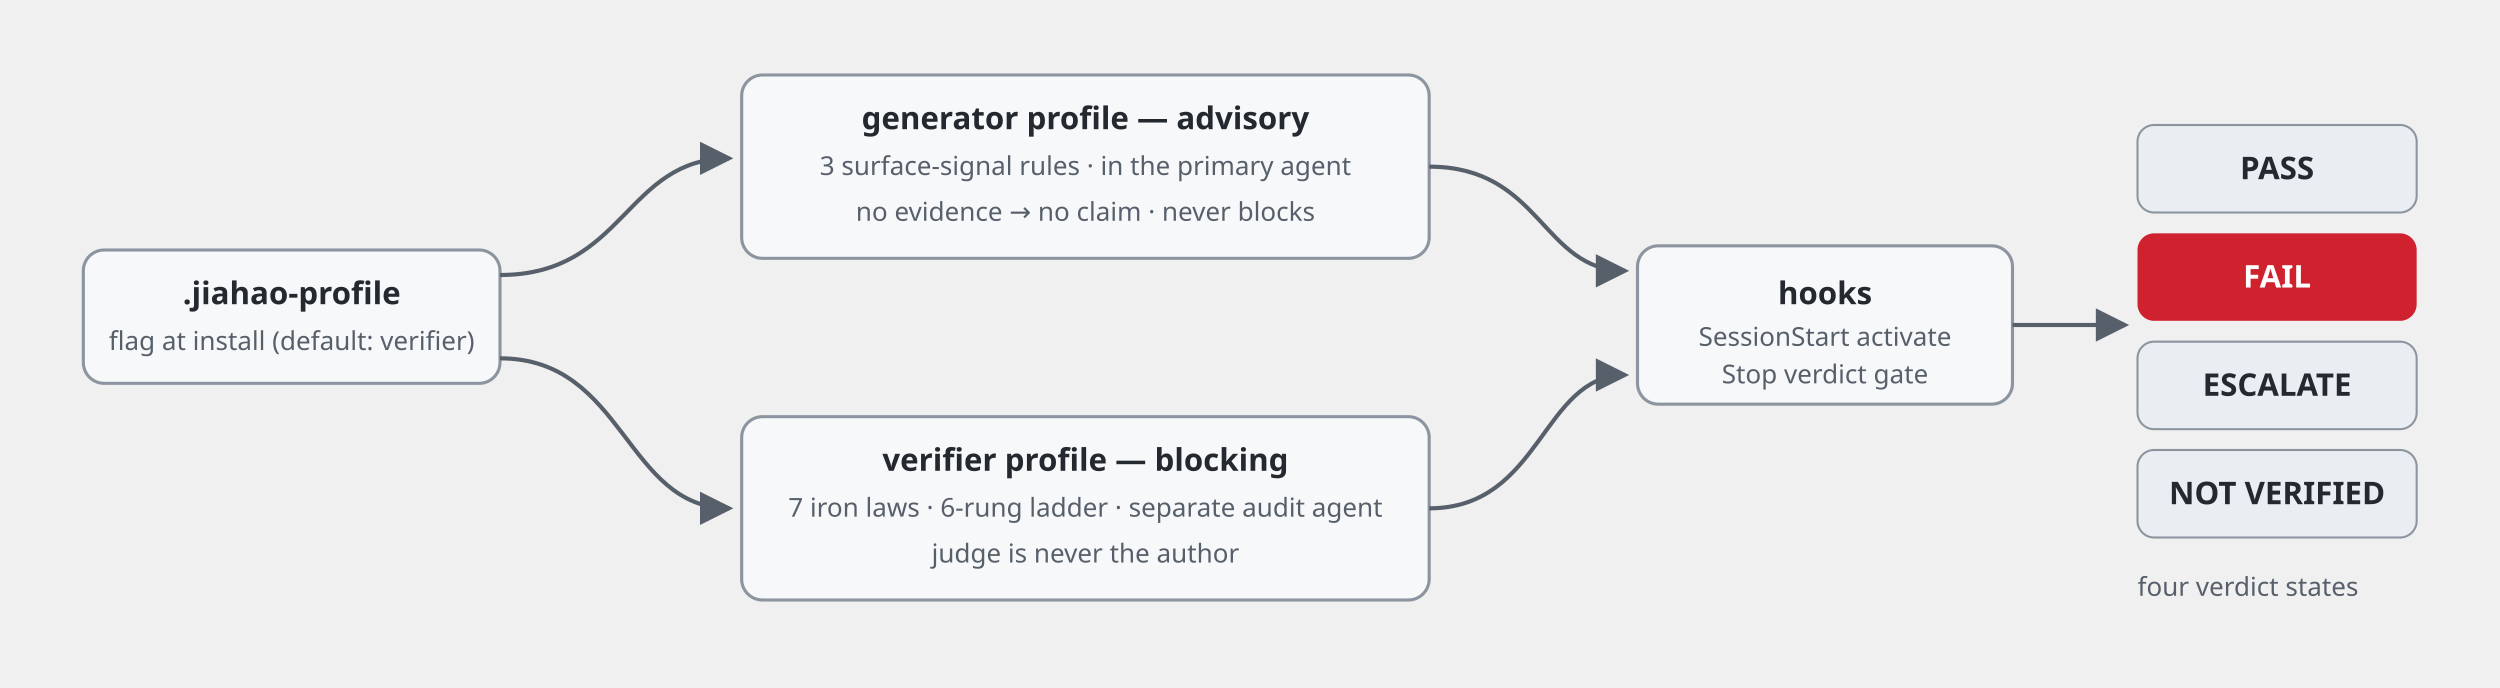
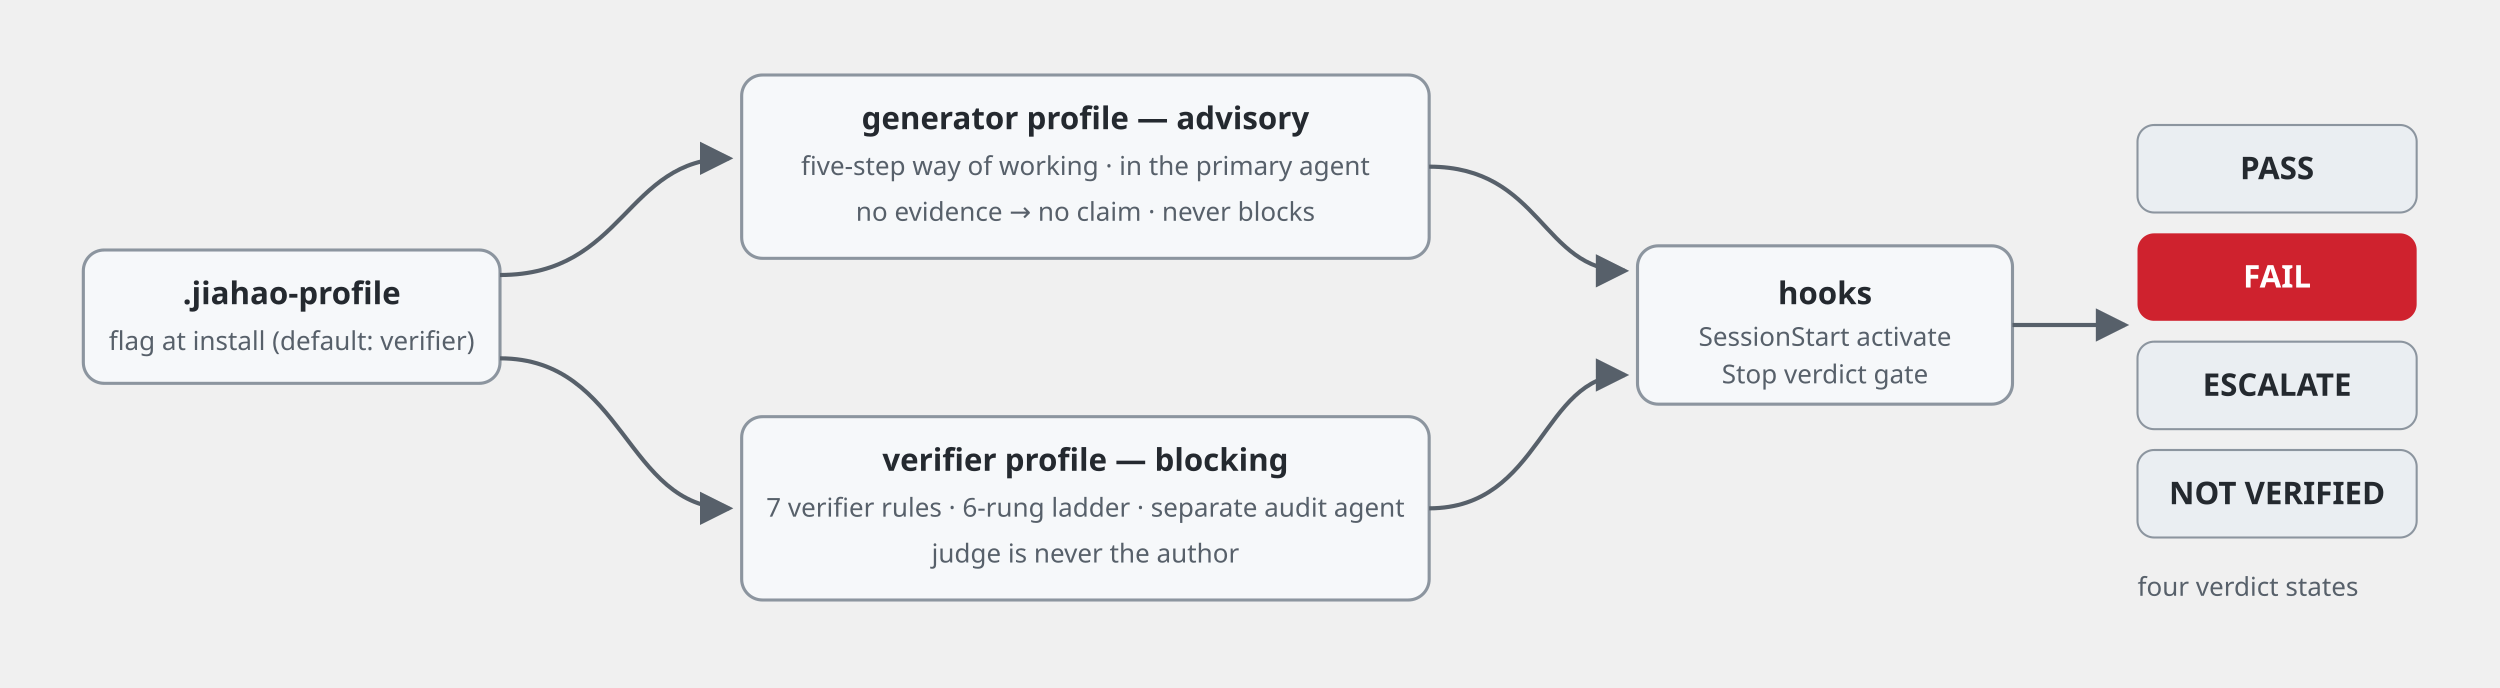
<svg xmlns="http://www.w3.org/2000/svg" viewBox="0 0 1200 330" role="img" aria-labelledby="t d">
  <style>
    .ink{fill:#24292f}.mut{fill:#57606a}.box{fill:#f6f8fa;stroke:#8c959f;stroke-width:1.5}
    .seam{stroke:#24292f;stroke-width:2}.acc{fill:#cf222e}.accT{fill:#cf222e;font-weight:600}
    .rung{fill:#eaeef2;stroke:#8c959f}.lbl{font:600 15px system-ui,Segoe UI,sans-serif;fill:#24292f}
    .sml{font:400 12.5px system-ui,Segoe UI,sans-serif;fill:#57606a}
    .ttl{font:700 20px system-ui,Segoe UI,sans-serif;fill:#24292f}
    .mono{font:500 13px Consolas,monospace;fill:#24292f}
    .arr{stroke:#57606a;stroke-width:2;fill:none;marker-end:url(#ah)}
    .pill{fill:#eaeef2;stroke:#8c959f}
    @media (prefers-color-scheme: dark){
      .ink{fill:#e6edf3}.mut{fill:#8b949e}.box{fill:#161b22;stroke:#30363d}
      .seam{stroke:#e6edf3}.acc{fill:#f85149}.accT{fill:#f85149}
      .rung{fill:#21262d;stroke:#30363d}.lbl{fill:#e6edf3}.sml{fill:#8b949e}.ttl{fill:#e6edf3}
      .mono{fill:#e6edf3}.arr{stroke:#8b949e}.pill{fill:#21262d;stroke:#30363d}
    }
  </style>
  <defs>
    <marker id="ah" markerWidth="8" markerHeight="8" refX="7" refY="4" orient="auto">
      <path d="M0,0 L8,4 L0,8 Z" fill="#57606a" />
    </marker>
  </defs>
  <rect x="40" y="120" width="200" height="64" rx="10" class="box" />
  <text x="140" y="146" text-anchor="middle" class="lbl">.jiahao-profile</text>
  <text x="140" y="168" text-anchor="middle" class="sml">flag at install (default: verifier)</text>
  <path d="M240 132 C 300 132 300 76 350 76" class="arr" />
  <path d="M240 172 C 300 172 300 244 350 244" class="arr" />
  <rect x="356" y="36" width="330" height="88" rx="10" class="box" />
  <text x="521" y="62" text-anchor="middle" class="lbl">generator profile — advisory</text>
-   <text x="521" y="84" text-anchor="middle" class="sml">3 surface-signal rules · in the primary agent</text>
+   <text x="521" y="84" text-anchor="middle" class="sml">five-step way of working · in the primary agent</text>
  <text x="521" y="106" text-anchor="middle" class="sml">no evidence → no claim · never blocks</text>
  <rect x="356" y="200" width="330" height="88" rx="10" class="box" />
  <text x="521" y="226" text-anchor="middle" class="lbl">verifier profile — blocking</text>
-   <text x="521" y="248" text-anchor="middle" class="sml">7 iron laws · 6-rung ladder · separate audit agent</text>
+   <text x="521" y="248" text-anchor="middle" class="sml">7 verifier rules · 6-rung ladder · separate audit agent</text>
  <text x="521" y="270" text-anchor="middle" class="sml">judge is never the author</text>
  <path d="M686 80 C 740 80 740 130 780 130" class="arr" />
  <path d="M686 244 C 740 244 740 180 780 180" class="arr" />
  <rect x="786" y="118" width="180" height="76" rx="10" class="box" />
  <text x="876" y="146" text-anchor="middle" class="lbl">hooks</text>
  <text x="876" y="166" text-anchor="middle" class="sml">SessionStart activate</text>
  <text x="876" y="184" text-anchor="middle" class="sml">Stop verdict gate</text>
  <path d="M966 156 L 1020 156" class="arr" />
  <g>
    <rect x="1026" y="60" width="134" height="42" rx="8" class="rung" />
    <text x="1093" y="86" text-anchor="middle" class="lbl">PASS</text>
    <rect x="1026" y="112" width="134" height="42" rx="8" class="acc" />
    <text x="1093" y="138" text-anchor="middle" fill="#fff" font-weight="600" font-family="system-ui" font-size="15">FAIL</text>
    <rect x="1026" y="164" width="134" height="42" rx="8" class="rung" />
    <text x="1093" y="190" text-anchor="middle" class="lbl">ESCALATE</text>
    <rect x="1026" y="216" width="134" height="42" rx="8" class="rung" />
    <text x="1093" y="242" text-anchor="middle" class="lbl">NOT VERIFIED</text>
  </g>
  <text x="1026" y="286" class="sml" font-size="11.5">four verdict states</text>
</svg>
